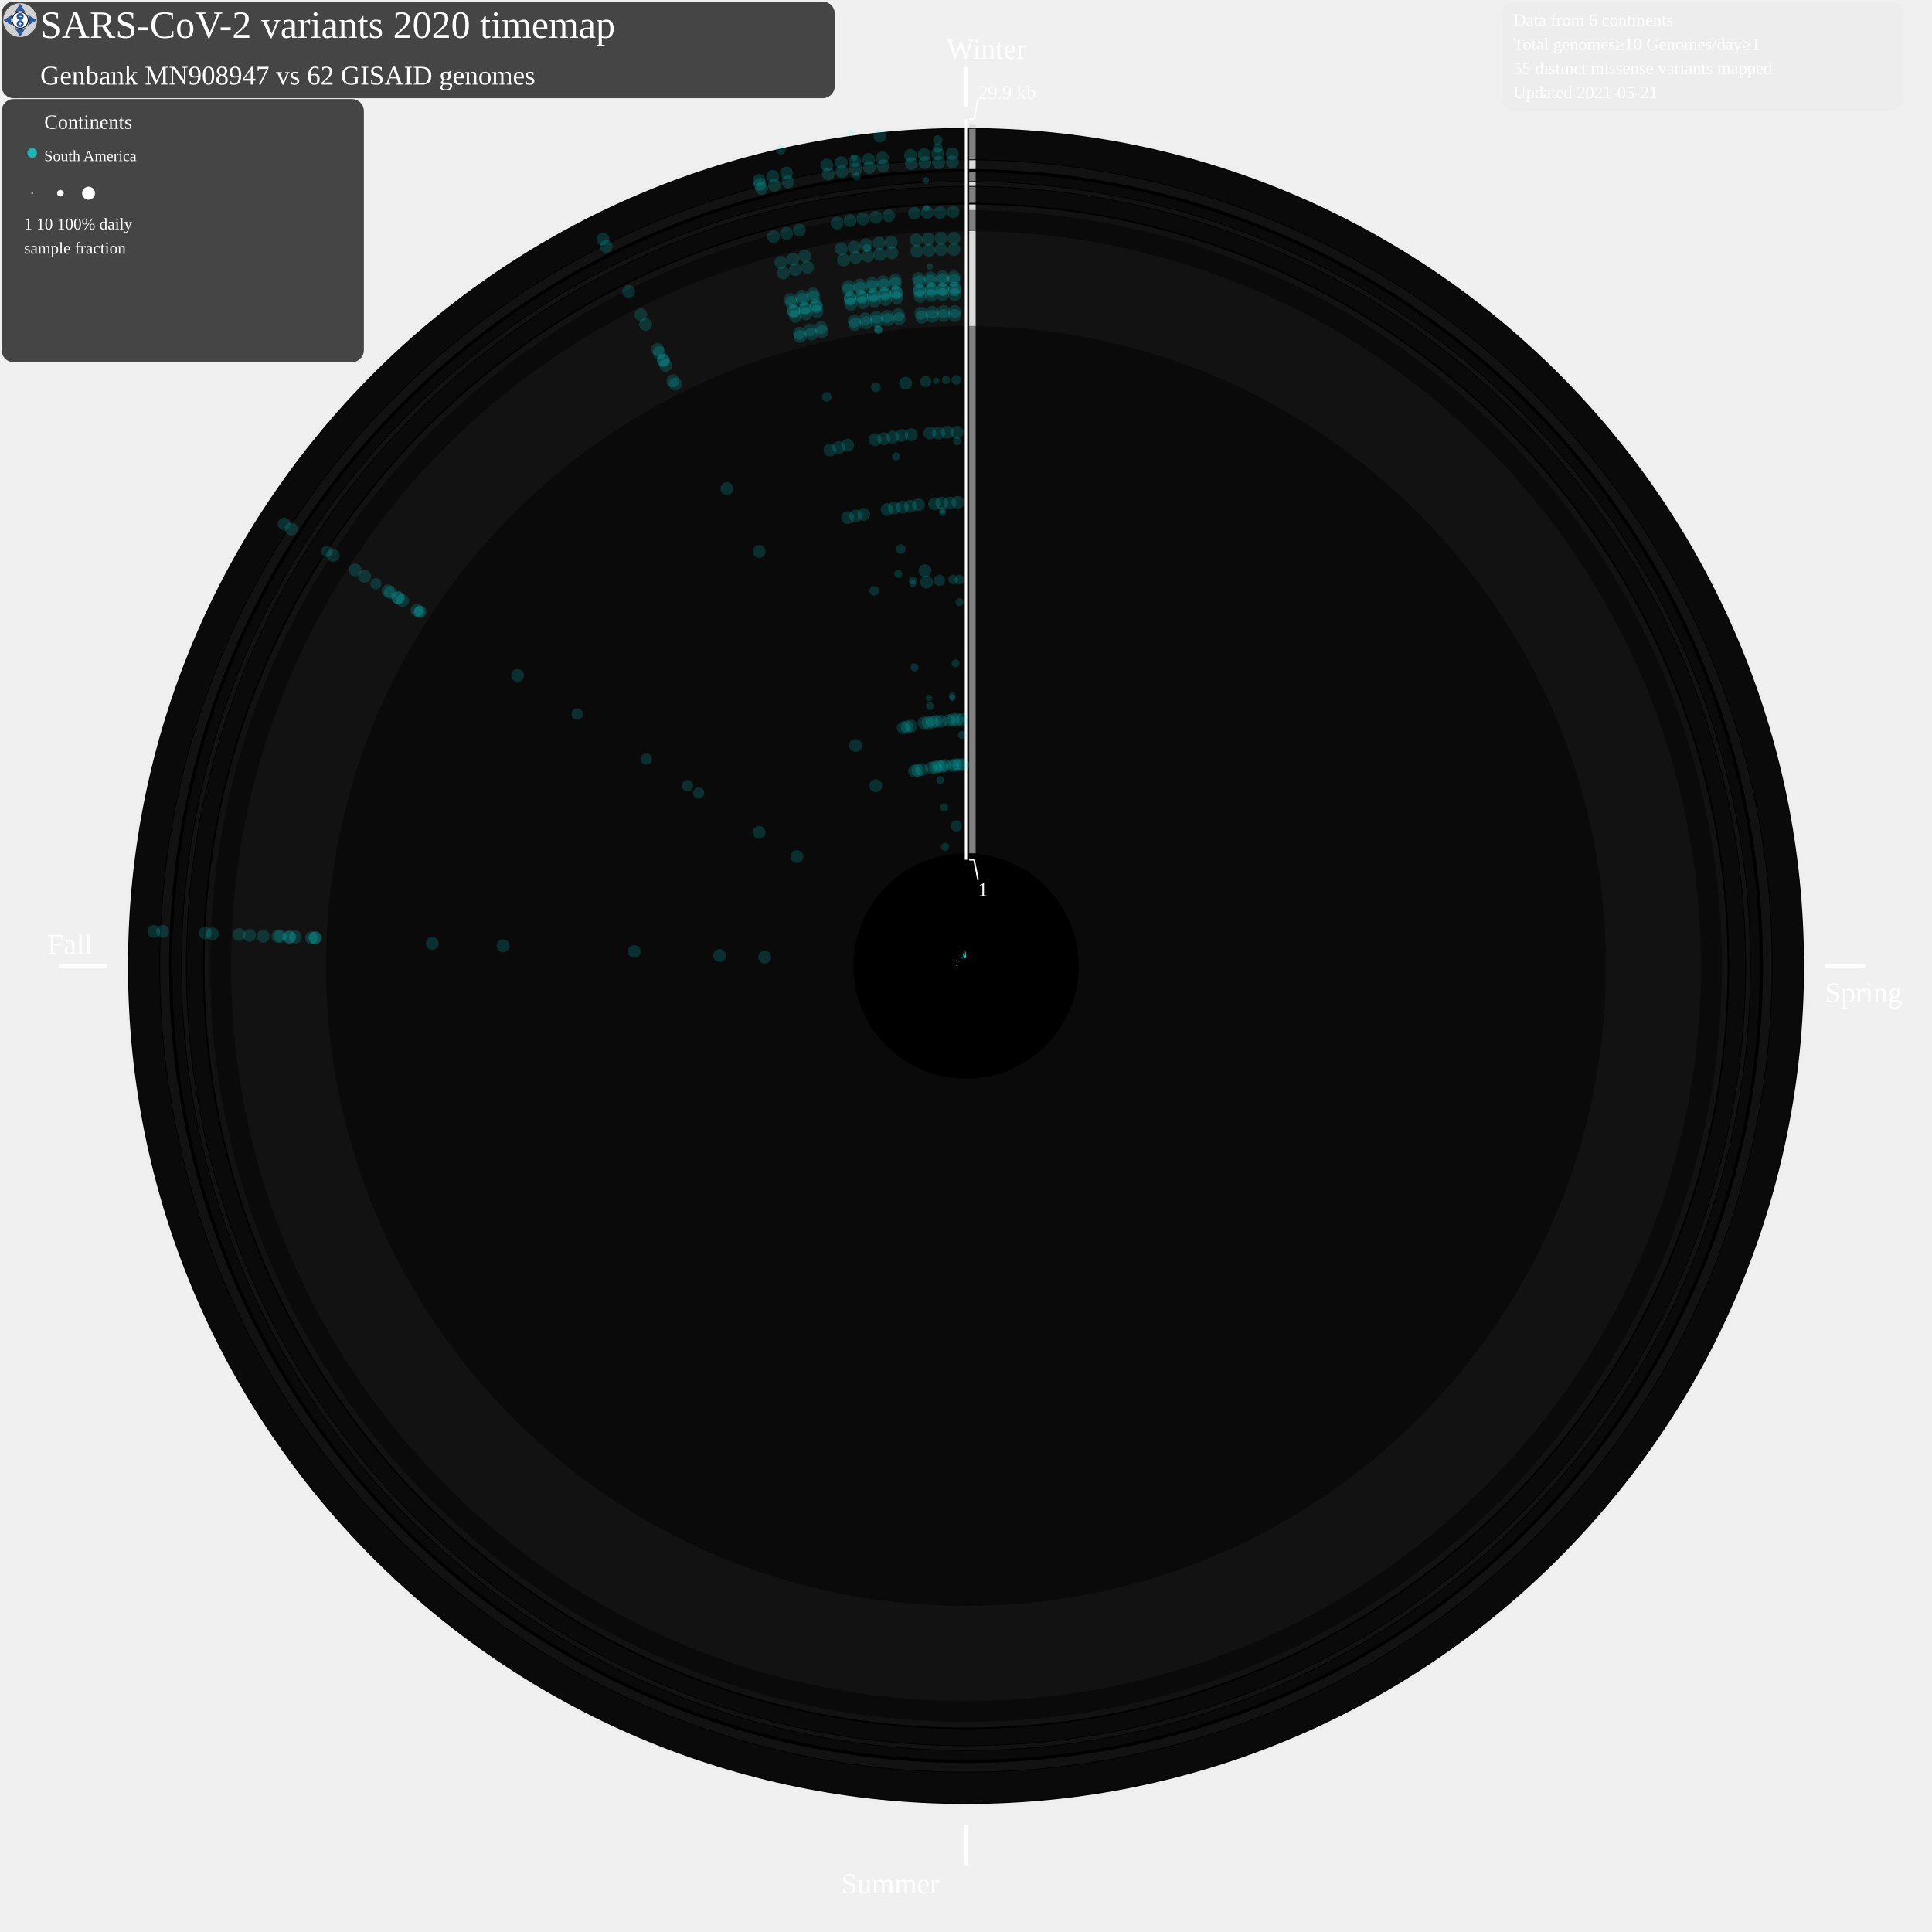
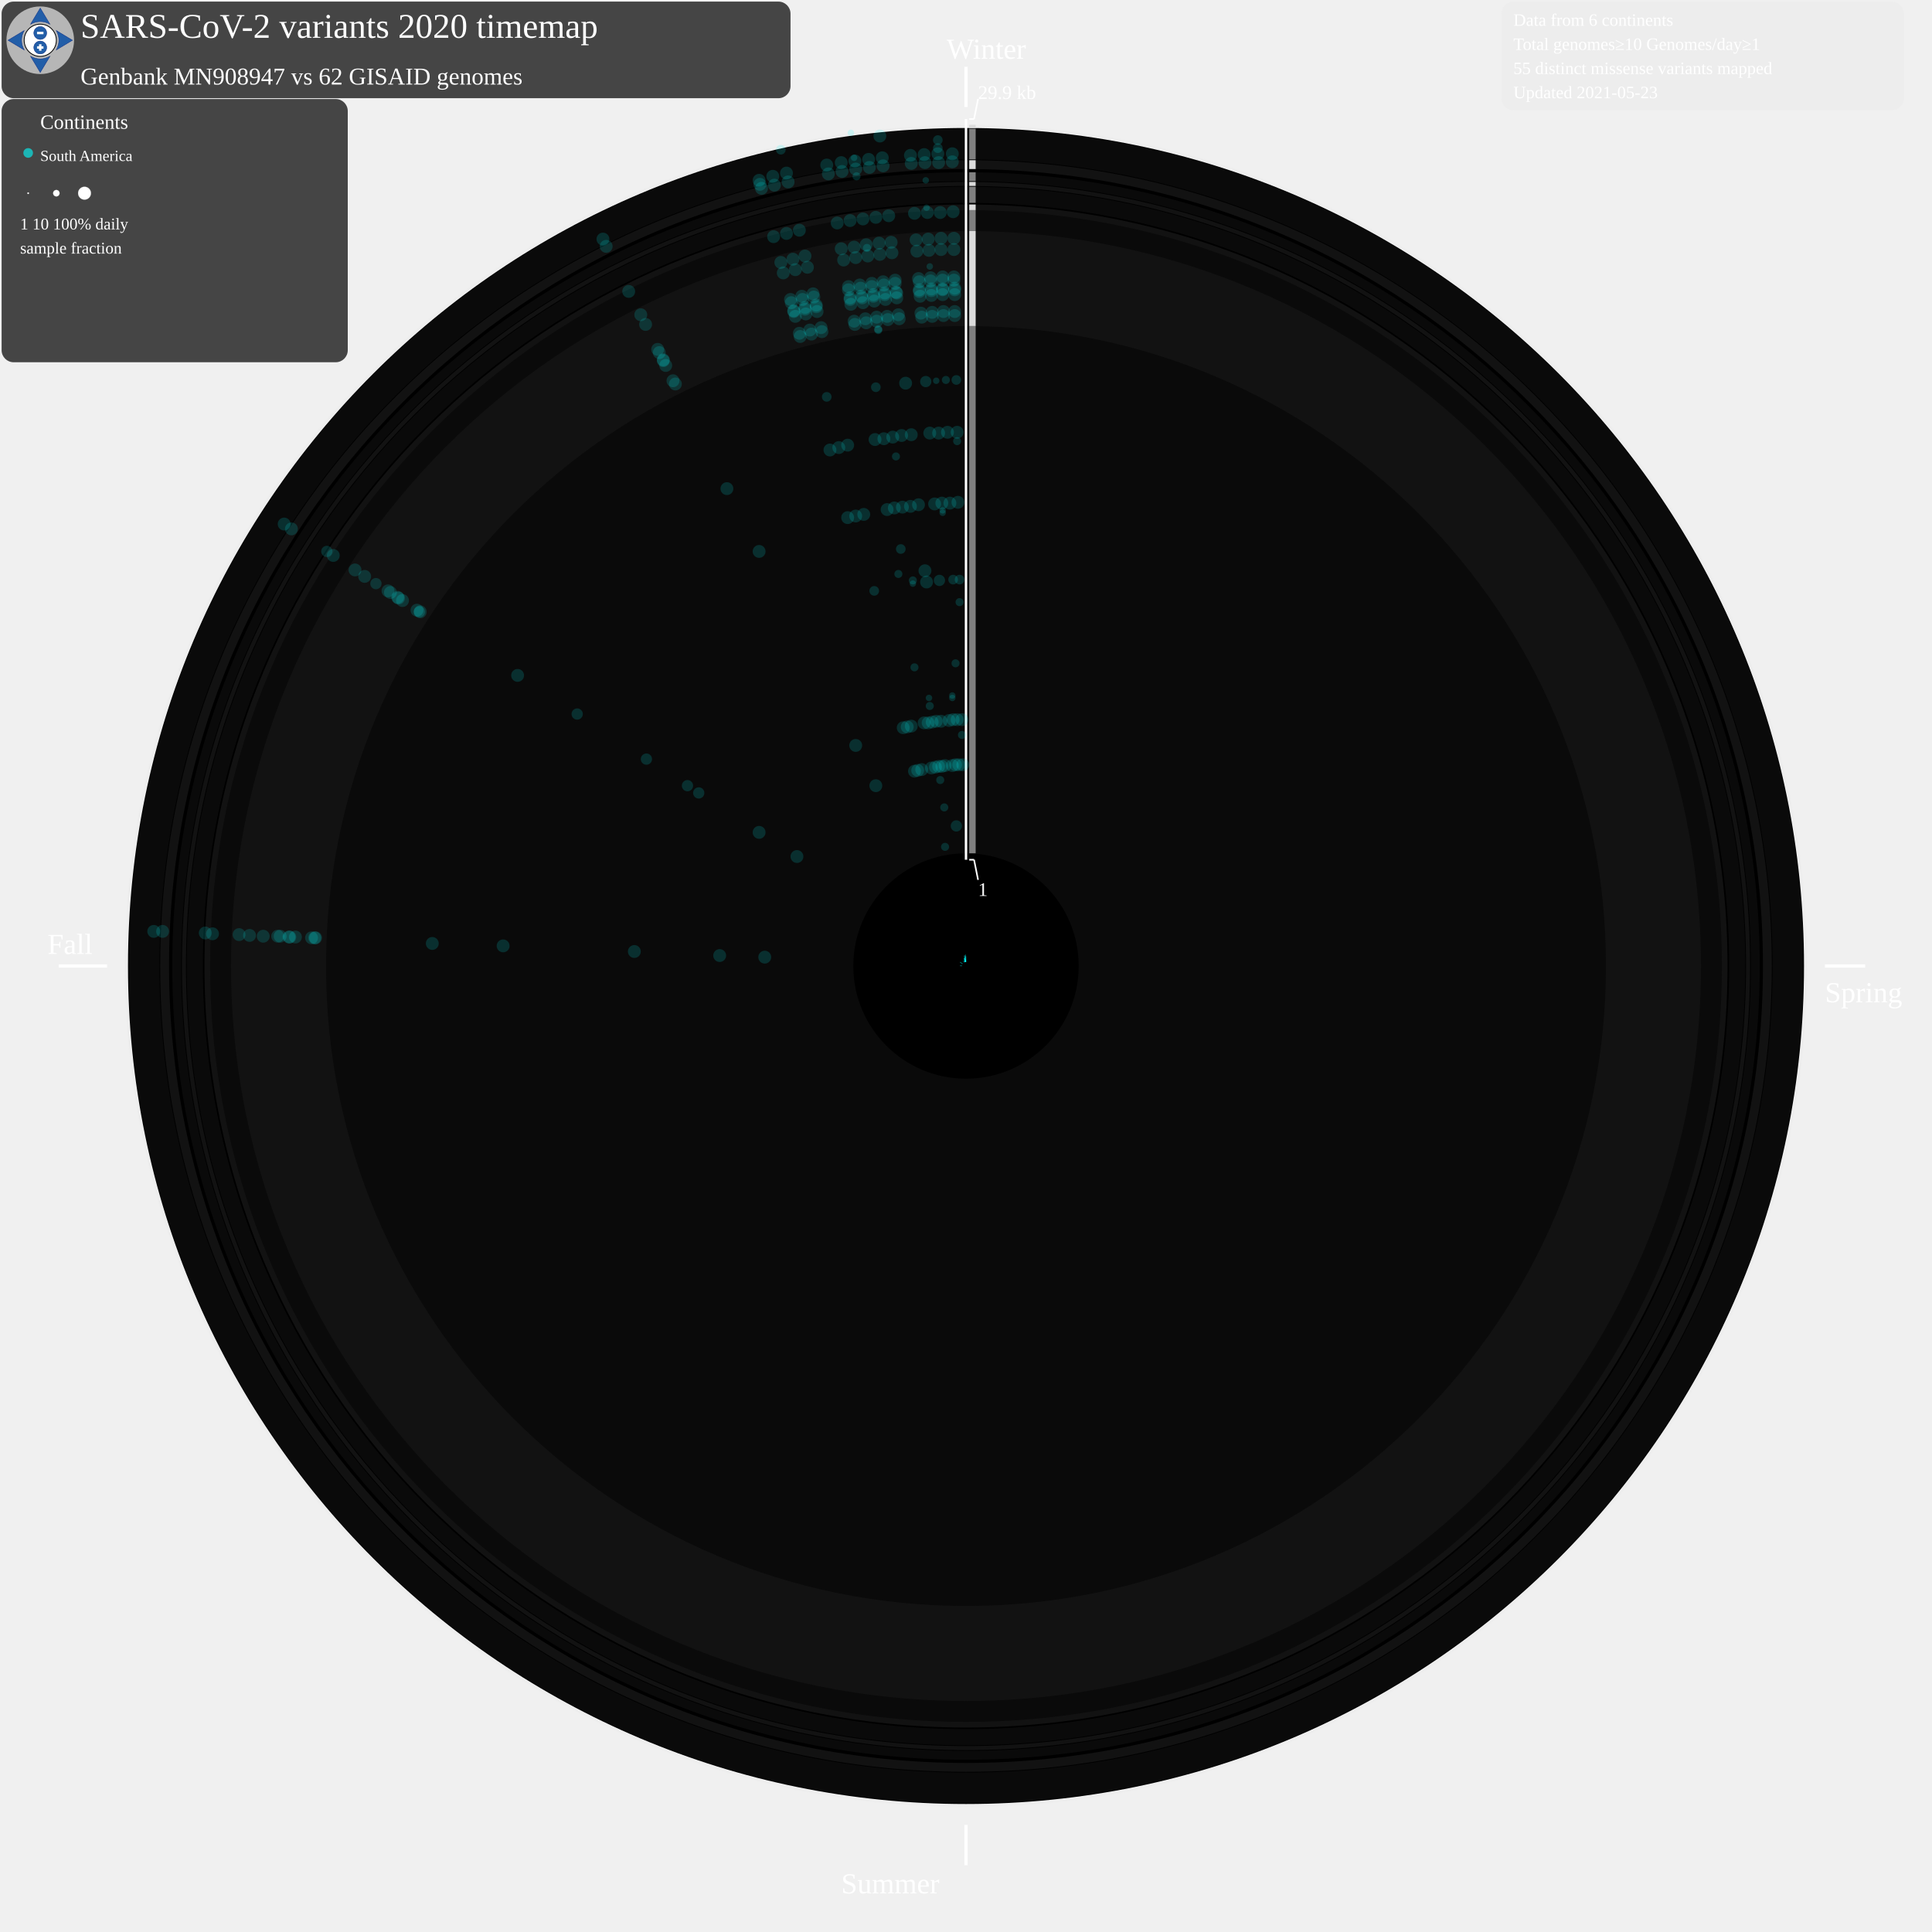
<svg xmlns="http://www.w3.org/2000/svg" width="2400" height="2400" style="background-color:black" viewBox="0 0 2400 2400" id="map-svg">
  <defs>
    <style type="text/css">
	.sb {
	stroke-width:0.8;
	stroke-opacity:50%;
	}
	.compass {
	fill: #fff;
	stroke: #000;
	stroke-width: 1;
	}
	.button {
	fill: #225EA8;
	stroke: #0C2C84;
	stroke-width: 0.5;
	stroke-miterlimit:6;
	stroke-linecap: round;
	}
	.button:hover {
	stroke-width: 1;
	}
	.plus-minus {
	fill: #fff;
	pointer-events: none;
	}
	.cv {
	stroke: none;
	fill-opacity:0.15;
	}
	a:link, a:visited {
	cursor: pointer;
	}
	a:hover, a:active {
	outline: dotted 2px yellow;
	}
	g:hover, g:active {
	outline: dotted 2px yellow;
	}
+ 	.static {
+ 	cursor: not-allowed;
+ 	}
+ 	.draggable, .draggable-group {
+ 	cursor: pointer;
+ 	}
+ 	svg text {
+ 	cursor: default;
+ 	-webkit-user-select: none;
+ 	-moz-user-select: none;
+ 	-ms-user-select: none;
+ 	user-select: none;
+ 	}
	</style>
  </defs>
-   <text font-size="4.0em" x="50" y="47" fill="white">SARS-CoV-2 variants 2020 timemap</text>
-   <g id="matrix-group" transform="matrix(1 0 0 1 0 0)">
+   <text font-size="3.6em" x="100" y="47" fill="white">SARS-CoV-2 variants 2020 timemap</text>
+   <g id="matrix-group" transform="matrix(1 0 0 1 0 0)" class="draggable-group">
    <circle cx="1200" cy="1200" r="1045" style="fill:gainsboro;stroke:black;stroke-width:0;fill-opacity:0.085;" />
    <circle cx="1200" cy="1200" r="1041" style="fill:black;stroke:black;stroke-width:0;fill-opacity:1;" />
    <circle cx="1200" cy="1200" r="1040" style="fill:grey;stroke:black;stroke-width:0;fill-opacity:0.085;" />
    <circle cx="1200" cy="1200" r="1002" style="fill:black;stroke:black;stroke-width:0;fill-opacity:1;" />
    <circle cx="1200" cy="1200" r="1001" style="fill:gainsboro;stroke:black;stroke-width:0;fill-opacity:0.085;" />
    <circle cx="1200" cy="1200" r="990" style="fill:black;stroke:black;stroke-width:0;fill-opacity:1;" />
    <circle cx="1200" cy="1200" r="986" style="fill:grey;stroke:black;stroke-width:0;fill-opacity:0.085;" />
    <circle cx="1200" cy="1200" r="975" style="fill:black;stroke:black;stroke-width:0;fill-opacity:1;" />
    <circle cx="1200" cy="1200" r="974" style="fill:gainsboro;stroke:black;stroke-width:0;fill-opacity:0.085;" />
    <circle cx="1200" cy="1200" r="969" style="fill:black;stroke:black;stroke-width:0;fill-opacity:1;" />
    <circle cx="1200" cy="1200" r="968" style="fill:grey;stroke:black;stroke-width:0;fill-opacity:0.085;" />
    <circle cx="1200" cy="1200" r="948" style="fill:black;stroke:black;stroke-width:0;fill-opacity:1;" />
    <circle cx="1200" cy="1200" r="946" style="fill:gainsboro;stroke:black;stroke-width:0;fill-opacity:0.085;" />
    <circle cx="1200" cy="1200" r="939" style="fill:black;stroke:black;stroke-width:0;fill-opacity:1;" />
    <circle cx="1200" cy="1200" r="939" style="fill:grey;stroke:black;stroke-width:0;fill-opacity:0.085;" />
    <circle cx="1200" cy="1200" r="913" style="fill:black;stroke:black;stroke-width:0;fill-opacity:1;" />
    <circle cx="1200" cy="1200" r="913" style="fill:gainsboro;stroke:black;stroke-width:0;fill-opacity:0.085;" />
    <circle cx="1200" cy="1200" r="795" style="fill:black;stroke:black;stroke-width:0;fill-opacity:1;" />
    <circle cx="1200" cy="1200" r="795" style="fill:grey;stroke:black;stroke-width:0;fill-opacity:0.085;" />
    <circle cx="1200" cy="1200" r="140" style="fill:black;stroke:black;stroke-width:0;fill-opacity:1;" />
    <line x1="1200" y1="82.938" x2="1200" y2="132.938" style="stroke:white;stroke-width:4" />
    <text font-size="3.0em" x="1176" y="72.938" fill="white">Winter</text>
    <line x1="2267" y1="1200" x2="2317" y2="1200" style="stroke:white;stroke-width:4" />
    <text font-size="3.0em" x="2267" y="1245" fill="white">Spring</text>
    <line x1="1200" y1="2267" x2="1200" y2="2317" style="stroke:white;stroke-width:4" />
    <text font-size="3.0em" x="1045" y="2352" fill="white">Summer</text>
    <line x1="133" y1="1200" x2="73" y2="1200" style="stroke:white;stroke-width:4" />
    <text font-size="3.0em" x="59" y="1185" fill="white">Fall</text>
    <g>
      <line x1="1208" y1="1060" x2="1208" y2="405" style="stroke:grey;stroke-width:8" />
    </g>
    <g>
      <line x1="1208" y1="405" x2="1208" y2="287" style="stroke:gainsboro;stroke-width:8" />
    </g>
    <g>
      <line x1="1208" y1="287" x2="1208" y2="261" style="stroke:grey;stroke-width:8" />
    </g>
    <g>
      <line x1="1208" y1="261" x2="1208" y2="254" style="stroke:gainsboro;stroke-width:8" />
    </g>
    <g>
      <line x1="1208" y1="252" x2="1208" y2="232" style="stroke:grey;stroke-width:8" />
    </g>
    <g>
      <line x1="1208" y1="231" x2="1208" y2="226" style="stroke:gainsboro;stroke-width:8" />
    </g>
    <g>
      <line x1="1208" y1="225" x2="1208" y2="214" style="stroke:grey;stroke-width:8" />
    </g>
    <g>
      <line x1="1208" y1="210" x2="1208" y2="199" style="stroke:gainsboro;stroke-width:8" />
    </g>
    <g>
      <line x1="1208" y1="198" x2="1208" y2="160" style="stroke:grey;stroke-width:8" />
    </g>
    <g>
      <line x1="1208" y1="159" x2="1208" y2="155" style="stroke:gainsboro;stroke-width:8" />
    </g>
    <line x1="1200" y1="147.938" x2="1200" y2="1068" style="stroke:white;stroke-width:3" />
    <line x1="1204" y1="147.938" x2="1210" y2="147.938" style="stroke:white;stroke-width:2" />
    <line x1="1210" y1="147.938" x2="1215" y2="122.938" style="stroke:white;stroke-width:2" />
    <line x1="1204" y1="1068" x2="1210" y2="1068" style="stroke:white;stroke-width:2" />
    <line x1="1210" y1="1068" x2="1215" y2="1093" style="stroke:white;stroke-width:2" />
    <text font-size="2.0em" x="1215" y="122.938" fill="white">29.9 kb</text>
    <text font-size="2.0em" x="1215" y="1113" fill="white">1</text>
    <g>
-       <line x1="1190.0" y1="1199.6" x2="1187.6" y2="1199.5" style="stroke:cyan;" class="sb" />
+       <line x1="1195.0" y1="1199.8" x2="1192.6" y2="1199.7" style="stroke:cyan;" class="sb" />
    </g>
    <g>
      <circle cx="950" cy="1189" r="8" style="fill:cyan;" class="cv" />
    </g>
    <g>
      <circle cx="894" cy="1187" r="8" style="fill:cyan;" class="cv" />
    </g>
    <g>
      <circle cx="788" cy="1182" r="8" style="fill:cyan;" class="cv" />
    </g>
    <g>
      <circle cx="625" cy="1175" r="8" style="fill:cyan;" class="cv" />
    </g>
    <g>
      <circle cx="537" cy="1172" r="8" style="fill:cyan;" class="cv" />
    </g>
    <g>
      <circle cx="392" cy="1165" r="8" style="fill:cyan;" class="cv" />
    </g>
    <g>
      <circle cx="391" cy="1165" r="8" style="fill:cyan;" class="cv" />
    </g>
    <g>
      <circle cx="387" cy="1165" r="8" style="fill:cyan;" class="cv" />
    </g>
    <g>
      <circle cx="367" cy="1164" r="8" style="fill:cyan;" class="cv" />
    </g>
    <g>
      <circle cx="360" cy="1164" r="8" style="fill:cyan;" class="cv" />
    </g>
    <g>
      <circle cx="359" cy="1164" r="8" style="fill:cyan;" class="cv" />
    </g>
    <g>
      <circle cx="348" cy="1163" r="8" style="fill:cyan;" class="cv" />
    </g>
    <g>
      <circle cx="345" cy="1163" r="8" style="fill:cyan;" class="cv" />
    </g>
    <g>
      <circle cx="327" cy="1163" r="8" style="fill:cyan;" class="cv" />
    </g>
    <g>
      <circle cx="310" cy="1162" r="8" style="fill:cyan;" class="cv" />
    </g>
    <g>
      <circle cx="297" cy="1161" r="8" style="fill:cyan;" class="cv" />
    </g>
    <g>
      <circle cx="264" cy="1160" r="8" style="fill:cyan;" class="cv" />
    </g>
    <g>
      <circle cx="255" cy="1159" r="8" style="fill:cyan;" class="cv" />
    </g>
    <g>
      <circle cx="202" cy="1157" r="8" style="fill:cyan;" class="cv" />
    </g>
    <g>
      <circle cx="191" cy="1157" r="8" style="fill:cyan;" class="cv" />
    </g>
    <g>
-       <line x1="1191.6" y1="1194.6" x2="1188.4" y2="1192.5" style="stroke:cyan;" class="sb" />
+       <line x1="1195.8" y1="1197.3" x2="1192.6" y2="1195.2" style="stroke:cyan;" class="sb" />
    </g>
    <g>
      <circle cx="990" cy="1064" r="8" style="fill:cyan;" class="cv" />
    </g>
    <g>
      <circle cx="943" cy="1034" r="8" style="fill:cyan;" class="cv" />
    </g>
    <g>
      <circle cx="868" cy="985" r="7" style="fill:cyan;" class="cv" />
    </g>
    <g>
      <circle cx="854" cy="976" r="7" style="fill:cyan;" class="cv" />
    </g>
    <g>
      <circle cx="803" cy="943" r="7" style="fill:cyan;" class="cv" />
    </g>
    <g>
      <circle cx="717" cy="887" r="7" style="fill:cyan;" class="cv" />
    </g>
    <g>
      <circle cx="643" cy="839" r="8" style="fill:cyan;" class="cv" />
    </g>
    <g>
      <circle cx="522" cy="760" r="8" style="fill:cyan;" class="cv" />
    </g>
    <g>
      <circle cx="521" cy="760" r="7" style="fill:cyan;" class="cv" />
    </g>
    <g>
      <circle cx="518" cy="758" r="8" style="fill:cyan;" class="cv" />
    </g>
    <g>
      <circle cx="500" cy="746" r="8" style="fill:cyan;" class="cv" />
    </g>
    <g>
      <circle cx="495" cy="743" r="8" style="fill:cyan;" class="cv" />
    </g>
    <g>
      <circle cx="494" cy="742" r="8" style="fill:cyan;" class="cv" />
    </g>
    <g>
      <circle cx="485" cy="736" r="8" style="fill:cyan;" class="cv" />
    </g>
    <g>
      <circle cx="482" cy="734" r="8" style="fill:cyan;" class="cv" />
    </g>
    <g>
      <circle cx="467" cy="725" r="7" style="fill:cyan;" class="cv" />
    </g>
    <g>
      <circle cx="453" cy="716" r="8" style="fill:cyan;" class="cv" />
    </g>
    <g>
      <circle cx="441" cy="708" r="8" style="fill:cyan;" class="cv" />
    </g>
    <g>
      <circle cx="414" cy="690" r="8" style="fill:cyan;" class="cv" />
    </g>
    <g>
      <circle cx="406" cy="685" r="7" style="fill:cyan;" class="cv" />
    </g>
    <g>
      <circle cx="362" cy="657" r="8" style="fill:cyan;" class="cv" />
    </g>
    <g>
      <circle cx="353" cy="651" r="8" style="fill:cyan;" class="cv" />
    </g>
    <g>
-       <line x1="1195.5" y1="1191.1" x2="1194.5" y2="1188.9" style="stroke:cyan;" class="sb" />
+       <line x1="1197.8" y1="1195.5" x2="1196.7" y2="1193.4" style="stroke:cyan;" class="sb" />
    </g>
    <g>
      <circle cx="1088" cy="976" r="8" style="fill:cyan;" class="cv" />
    </g>
    <g>
      <circle cx="1063" cy="926" r="8" style="fill:cyan;" class="cv" />
    </g>
    <g>
      <circle cx="943" cy="685" r="8" style="fill:cyan;" class="cv" />
    </g>
    <g>
      <circle cx="903" cy="607" r="8" style="fill:cyan;" class="cv" />
    </g>
    <g>
      <circle cx="839" cy="477" r="8" style="fill:cyan;" class="cv" />
    </g>
    <g>
      <circle cx="836" cy="473" r="8" style="fill:cyan;" class="cv" />
    </g>
    <g>
      <circle cx="827" cy="454" r="8" style="fill:cyan;" class="cv" />
    </g>
    <g>
      <circle cx="824" cy="448" r="8" style="fill:cyan;" class="cv" />
    </g>
    <g>
      <circle cx="824" cy="447" r="8" style="fill:cyan;" class="cv" />
    </g>
    <g>
      <circle cx="819" cy="438" r="8" style="fill:cyan;" class="cv" />
    </g>
    <g>
      <circle cx="817" cy="434" r="8" style="fill:cyan;" class="cv" />
    </g>
    <g>
      <circle cx="802" cy="403" r="8" style="fill:cyan;" class="cv" />
    </g>
    <g>
      <circle cx="796" cy="391" r="8" style="fill:cyan;" class="cv" />
    </g>
    <g>
      <circle cx="781" cy="362" r="8" style="fill:cyan;" class="cv" />
    </g>
    <g>
      <circle cx="753" cy="306" r="8" style="fill:cyan;" class="cv" />
    </g>
    <g>
      <circle cx="749" cy="297" r="8" style="fill:cyan;" class="cv" />
    </g>
    <g>
-       <line x1="1197.5" y1="1190.3" x2="1196.8" y2="1188.0" style="stroke:cyan;" class="sb" />
+       <line x1="1198.7" y1="1195.2" x2="1198.1" y2="1192.8" style="stroke:cyan;" class="sb" />
    </g>
    <g>
      <circle cx="1136" cy="958" r="8" style="fill:cyan;" class="cv" />
    </g>
    <g>
      <circle cx="1122" cy="904" r="8" style="fill:cyan;" class="cv" />
    </g>
    <g>
      <circle cx="1053" cy="643" r="8" style="fill:cyan;" class="cv" />
    </g>
    <g>
      <circle cx="1031" cy="559" r="8" style="fill:cyan;" class="cv" />
    </g>
    <g>
      <circle cx="994" cy="418" r="8" style="fill:cyan;" class="cv" />
    </g>
    <g>
      <circle cx="993" cy="414" r="8" style="fill:cyan;" class="cv" />
    </g>
    <g>
      <circle cx="988" cy="393" r="8" style="fill:cyan;" class="cv" />
    </g>
    <g>
      <circle cx="986" cy="387" r="8" style="fill:cyan;" class="cv" />
    </g>
    <g>
      <circle cx="986" cy="386" r="8" style="fill:cyan;" class="cv" />
    </g>
    <g>
      <circle cx="983" cy="376" r="8" style="fill:cyan;" class="cv" />
    </g>
    <g>
      <circle cx="982" cy="372" r="8" style="fill:cyan;" class="cv" />
    </g>
    <g>
      <circle cx="973" cy="339" r="8" style="fill:cyan;" class="cv" />
    </g>
    <g>
      <circle cx="970" cy="326" r="8" style="fill:cyan;" class="cv" />
    </g>
    <g>
      <circle cx="961" cy="294" r="8" style="fill:cyan;" class="cv" />
    </g>
    <g>
      <circle cx="946" cy="234" r="8" style="fill:cyan;" class="cv" />
    </g>
    <g>
      <circle cx="944" cy="229" r="8" style="fill:cyan;" class="cv" />
    </g>
    <g>
      <circle cx="943" cy="224" r="8" style="fill:cyan;" class="cv" />
    </g>
    <g>
-       <line x1="1197.6" y1="1190.3" x2="1196.5" y2="1185.6" style="stroke:cyan;" class="sb" />
+       <line x1="1198.8" y1="1195.1" x2="1197.7" y2="1190.5" style="stroke:cyan;" class="sb" />
    </g>
    <g>
      <circle cx="1140" cy="957" r="8" style="fill:cyan;" class="cv" />
    </g>
    <g>
      <circle cx="1127" cy="903" r="8" style="fill:cyan;" class="cv" />
    </g>
    <g>
      <circle cx="1086" cy="734" r="6" style="fill:cyan;" class="cv" />
    </g>
    <g>
      <circle cx="1063" cy="641" r="8" style="fill:cyan;" class="cv" />
    </g>
    <g>
      <circle cx="1042" cy="556" r="8" style="fill:cyan;" class="cv" />
    </g>
    <g>
      <circle cx="1027" cy="493" r="6" style="fill:cyan;" class="cv" />
    </g>
    <g>
      <circle cx="1008" cy="415" r="8" style="fill:cyan;" class="cv" />
    </g>
    <g>
      <circle cx="1006" cy="410" r="8" style="fill:cyan;" class="cv" />
    </g>
    <g>
      <circle cx="1001" cy="390" r="8" style="fill:cyan;" class="cv" />
    </g>
    <g>
      <circle cx="1000" cy="384" r="8" style="fill:cyan;" class="cv" />
    </g>
    <g>
      <circle cx="1000" cy="382" r="8" style="fill:cyan;" class="cv" />
    </g>
    <g>
      <circle cx="997" cy="372" r="8" style="fill:cyan;" class="cv" />
    </g>
    <g>
      <circle cx="996" cy="368" r="8" style="fill:cyan;" class="cv" />
    </g>
    <g>
      <circle cx="988" cy="335" r="8" style="fill:cyan;" class="cv" />
    </g>
    <g>
      <circle cx="985" cy="322" r="8" style="fill:cyan;" class="cv" />
    </g>
    <g>
      <circle cx="977" cy="290" r="8" style="fill:cyan;" class="cv" />
    </g>
    <g>
      <circle cx="962" cy="230" r="8" style="fill:cyan;" class="cv" />
    </g>
    <g>
      <circle cx="960" cy="219" r="8" style="fill:cyan;" class="cv" />
    </g>
    <g>
-       <line x1="1197.8" y1="1190.2" x2="1196.7" y2="1185.6" style="stroke:cyan;" class="sb" />
+       <line x1="1198.9" y1="1195.1" x2="1197.8" y2="1190.4" style="stroke:cyan;" class="sb" />
    </g>
    <g>
      <circle cx="1145" cy="956" r="8" style="fill:cyan;" class="cv" />
    </g>
    <g>
      <circle cx="1132" cy="902" r="8" style="fill:cyan;" class="cv" />
    </g>
    <g>
      <circle cx="1073" cy="639" r="8" style="fill:cyan;" class="cv" />
    </g>
    <g>
      <circle cx="1053" cy="553" r="8" style="fill:cyan;" class="cv" />
    </g>
    <g>
      <circle cx="1021" cy="412" r="8" style="fill:cyan;" class="cv" />
    </g>
    <g>
      <circle cx="1020" cy="407" r="8" style="fill:cyan;" class="cv" />
    </g>
    <g>
      <circle cx="1015" cy="387" r="8" style="fill:cyan;" class="cv" />
    </g>
    <g>
      <circle cx="1014" cy="381" r="8" style="fill:cyan;" class="cv" />
    </g>
    <g>
      <circle cx="1014" cy="379" r="8" style="fill:cyan;" class="cv" />
    </g>
    <g>
      <circle cx="1011" cy="369" r="8" style="fill:cyan;" class="cv" />
    </g>
    <g>
      <circle cx="1010" cy="365" r="8" style="fill:cyan;" class="cv" />
    </g>
    <g>
      <circle cx="1003" cy="332" r="8" style="fill:cyan;" class="cv" />
    </g>
    <g>
      <circle cx="1000" cy="318" r="8" style="fill:cyan;" class="cv" />
    </g>
    <g>
      <circle cx="993" cy="286" r="8" style="fill:cyan;" class="cv" />
    </g>
    <g>
      <circle cx="979" cy="226" r="8" style="fill:cyan;" class="cv" />
    </g>
    <g>
      <circle cx="977" cy="215" r="8" style="fill:cyan;" class="cv" />
    </g>
    <g>
      <circle cx="970" cy="186" r="6" style="fill:cyan;" class="cv" />
    </g>
    <g>
-       <line x1="1198.3" y1="1190.1" x2="1197.1" y2="1183.0" style="stroke:cyan;" class="sb" />
+       <line x1="1199.1" y1="1195.1" x2="1197.9" y2="1188.0" style="stroke:cyan;" class="sb" />
    </g>
    <g>
      <circle cx="1174" cy="1052" r="5" style="fill:cyan;" class="cv" />
    </g>
    <g>
      <circle cx="1157" cy="954" r="8" style="fill:cyan;" class="cv" />
    </g>
    <g>
      <circle cx="1148" cy="898" r="8" style="fill:cyan;" class="cv" />
    </g>
    <g>
      <circle cx="1136" cy="829" r="5" style="fill:cyan;" class="cv" />
    </g>
    <g>
      <circle cx="1116" cy="713" r="5" style="fill:cyan;" class="cv" />
    </g>
    <g>
      <circle cx="1102" cy="633" r="8" style="fill:cyan;" class="cv" />
    </g>
    <g>
      <circle cx="1087" cy="546" r="8" style="fill:cyan;" class="cv" />
    </g>
    <g>
      <circle cx="1062" cy="403" r="8" style="fill:cyan;" class="cv" />
    </g>
    <g>
      <circle cx="1061" cy="399" r="8" style="fill:cyan;" class="cv" />
    </g>
    <g>
      <circle cx="1057" cy="378" r="8" style="fill:cyan;" class="cv" />
    </g>
    <g>
      <circle cx="1056" cy="372" r="8" style="fill:cyan;" class="cv" />
    </g>
    <g>
      <circle cx="1056" cy="370" r="8" style="fill:cyan;" class="cv" />
    </g>
    <g>
      <circle cx="1054" cy="360" r="8" style="fill:cyan;" class="cv" />
    </g>
    <g>
      <circle cx="1054" cy="356" r="8" style="fill:cyan;" class="cv" />
    </g>
    <g>
      <circle cx="1048" cy="323" r="8" style="fill:cyan;" class="cv" />
    </g>
    <g>
      <circle cx="1045" cy="309" r="8" style="fill:cyan;" class="cv" />
    </g>
    <g>
      <circle cx="1040" cy="277" r="8" style="fill:cyan;" class="cv" />
    </g>
    <g>
      <circle cx="1029" cy="216" r="8" style="fill:cyan;" class="cv" />
    </g>
    <g>
      <circle cx="1027" cy="205" r="8" style="fill:cyan;" class="cv" />
    </g>
    <g>
-       <line x1="1198.5" y1="1190.1" x2="1197.7" y2="1185.4" style="stroke:cyan;" class="sb" />
+       <line x1="1199.2" y1="1195.1" x2="1198.5" y2="1190.3" style="stroke:cyan;" class="sb" />
    </g>
    <g>
      <circle cx="1162" cy="953" r="8" style="fill:cyan;" class="cv" />
    </g>
    <g>
      <circle cx="1153" cy="898" r="8" style="fill:cyan;" class="cv" />
    </g>
    <g>
      <circle cx="1119" cy="682" r="6" style="fill:cyan;" class="cv" />
    </g>
    <g>
      <circle cx="1111" cy="631" r="8" style="fill:cyan;" class="cv" />
    </g>
    <g>
      <circle cx="1098" cy="545" r="8" style="fill:cyan;" class="cv" />
    </g>
    <g>
      <circle cx="1088" cy="481" r="6" style="fill:cyan;" class="cv" />
    </g>
    <g>
      <circle cx="1076" cy="401" r="8" style="fill:cyan;" class="cv" />
    </g>
    <g>
      <circle cx="1075" cy="396" r="8" style="fill:cyan;" class="cv" />
    </g>
    <g>
      <circle cx="1072" cy="376" r="8" style="fill:cyan;" class="cv" />
    </g>
    <g>
      <circle cx="1071" cy="370" r="8" style="fill:cyan;" class="cv" />
    </g>
    <g>
      <circle cx="1070" cy="368" r="8" style="fill:cyan;" class="cv" />
    </g>
    <g>
      <circle cx="1069" cy="358" r="8" style="fill:cyan;" class="cv" />
    </g>
    <g>
      <circle cx="1068" cy="354" r="8" style="fill:cyan;" class="cv" />
    </g>
    <g>
      <circle cx="1063" cy="320" r="8" style="fill:cyan;" class="cv" />
    </g>
    <g>
      <circle cx="1061" cy="307" r="8" style="fill:cyan;" class="cv" />
    </g>
    <g>
      <circle cx="1056" cy="274" r="8" style="fill:cyan;" class="cv" />
    </g>
    <g>
      <circle cx="1046" cy="213" r="8" style="fill:cyan;" class="cv" />
    </g>
    <g>
      <circle cx="1045" cy="202" r="8" style="fill:cyan;" class="cv" />
    </g>
    <g>
-       <line x1="1198.6" y1="1190.1" x2="1197.4" y2="1181.5" style="stroke:cyan;" class="sb" />
+       <line x1="1199.3" y1="1195.0" x2="1198.1" y2="1186.5" style="stroke:cyan;" class="sb" />
    </g>
    <g>
      <circle cx="1173" cy="1003" r="5" style="fill:cyan;" class="cv" />
    </g>
    <g>
      <circle cx="1168" cy="969" r="5" style="fill:cyan;" class="cv" />
    </g>
    <g>
      <circle cx="1166" cy="952" r="8" style="fill:cyan;" class="cv" />
    </g>
    <g>
      <circle cx="1158" cy="897" r="8" style="fill:cyan;" class="cv" />
    </g>
    <g>
      <circle cx="1155" cy="877" r="5" style="fill:cyan;" class="cv" />
    </g>
    <g>
      <circle cx="1154" cy="867" r="4" style="fill:cyan;" class="cv" />
    </g>
    <g>
      <circle cx="1134" cy="725" r="4" style="fill:cyan;" class="cv" />
    </g>
    <g>
      <circle cx="1134" cy="721" r="5" style="fill:cyan;" class="cv" />
    </g>
    <g>
      <circle cx="1121" cy="630" r="8" style="fill:cyan;" class="cv" />
    </g>
    <g>
      <circle cx="1113" cy="567" r="5" style="fill:cyan;" class="cv" />
    </g>
    <g>
      <circle cx="1109" cy="543" r="8" style="fill:cyan;" class="cv" />
    </g>
    <g>
      <circle cx="1091" cy="410" r="5" style="fill:cyan;" class="cv" />
    </g>
    <g>
      <circle cx="1091" cy="409" r="5" style="fill:cyan;" class="cv" />
    </g>
    <g>
      <circle cx="1089" cy="399" r="8" style="fill:cyan;" class="cv" />
    </g>
    <g>
      <circle cx="1089" cy="394" r="8" style="fill:cyan;" class="cv" />
    </g>
    <g>
      <circle cx="1086" cy="374" r="8" style="fill:cyan;" class="cv" />
    </g>
    <g>
      <circle cx="1085" cy="368" r="8" style="fill:cyan;" class="cv" />
    </g>
    <g>
      <circle cx="1085" cy="366" r="8" style="fill:cyan;" class="cv" />
    </g>
    <g>
      <circle cx="1083" cy="356" r="8" style="fill:cyan;" class="cv" />
    </g>
    <g>
      <circle cx="1083" cy="352" r="8" style="fill:cyan;" class="cv" />
    </g>
    <g>
      <circle cx="1078" cy="318" r="8" style="fill:cyan;" class="cv" />
    </g>
    <g>
      <circle cx="1077" cy="308" r="5" style="fill:cyan;" class="cv" />
    </g>
    <g>
      <circle cx="1076" cy="304" r="8" style="fill:cyan;" class="cv" />
    </g>
    <g>
      <circle cx="1072" cy="272" r="8" style="fill:cyan;" class="cv" />
    </g>
    <g>
      <circle cx="1064" cy="219" r="5" style="fill:cyan;" class="cv" />
    </g>
    <g>
      <circle cx="1063" cy="210" r="8" style="fill:cyan;" class="cv" />
    </g>
    <g>
      <circle cx="1062" cy="200" r="8" style="fill:cyan;" class="cv" />
    </g>
    <g>
      <circle cx="1061" cy="196" r="4" style="fill:cyan;" class="cv" />
    </g>
    <g>
      <circle cx="1057" cy="165" r="4" style="fill:cyan;" class="cv" />
    </g>
    <g>
-       <line x1="1198.8" y1="1190.1" x2="1198.5" y2="1187.7" style="stroke:cyan;" class="sb" />
+       <line x1="1199.4" y1="1195.0" x2="1199.1" y2="1192.6" style="stroke:cyan;" class="sb" />
    </g>
    <g>
      <circle cx="1170" cy="952" r="8" style="fill:cyan;" class="cv" />
    </g>
    <g>
      <circle cx="1163" cy="896" r="8" style="fill:cyan;" class="cv" />
    </g>
    <g>
      <circle cx="1131" cy="629" r="8" style="fill:cyan;" class="cv" />
    </g>
    <g>
      <circle cx="1120" cy="541" r="8" style="fill:cyan;" class="cv" />
    </g>
    <g>
      <circle cx="1103" cy="397" r="8" style="fill:cyan;" class="cv" />
    </g>
    <g>
      <circle cx="1102" cy="393" r="8" style="fill:cyan;" class="cv" />
    </g>
    <g>
      <circle cx="1100" cy="372" r="8" style="fill:cyan;" class="cv" />
    </g>
    <g>
      <circle cx="1099" cy="366" r="8" style="fill:cyan;" class="cv" />
    </g>
    <g>
      <circle cx="1099" cy="364" r="8" style="fill:cyan;" class="cv" />
    </g>
    <g>
      <circle cx="1098" cy="354" r="8" style="fill:cyan;" class="cv" />
    </g>
    <g>
      <circle cx="1097" cy="350" r="8" style="fill:cyan;" class="cv" />
    </g>
    <g>
      <circle cx="1093" cy="316" r="8" style="fill:cyan;" class="cv" />
    </g>
    <g>
      <circle cx="1092" cy="302" r="8" style="fill:cyan;" class="cv" />
    </g>
    <g>
      <circle cx="1088" cy="270" r="8" style="fill:cyan;" class="cv" />
    </g>
    <g>
      <circle cx="1080" cy="208" r="8" style="fill:cyan;" class="cv" />
    </g>
    <g>
      <circle cx="1079" cy="198" r="8" style="fill:cyan;" class="cv" />
    </g>
    <g>
-       <line x1="1199.0" y1="1190.1" x2="1198.7" y2="1187.7" style="stroke:cyan;" class="sb" />
+       <line x1="1199.5" y1="1195.0" x2="1199.2" y2="1192.6" style="stroke:cyan;" class="sb" />
    </g>
    <g>
      <circle cx="1174" cy="951" r="8" style="fill:cyan;" class="cv" />
    </g>
    <g>
      <circle cx="1169" cy="896" r="8" style="fill:cyan;" class="cv" />
    </g>
    <g>
      <circle cx="1151" cy="723" r="8" style="fill:cyan;" class="cv" />
    </g>
    <g>
      <circle cx="1149" cy="709" r="8" style="fill:cyan;" class="cv" />
    </g>
    <g>
      <circle cx="1141" cy="627" r="8" style="fill:cyan;" class="cv" />
    </g>
    <g>
      <circle cx="1132" cy="540" r="8" style="fill:cyan;" class="cv" />
    </g>
    <g>
      <circle cx="1125" cy="476" r="8" style="fill:cyan;" class="cv" />
    </g>
    <g>
      <circle cx="1117" cy="396" r="8" style="fill:cyan;" class="cv" />
    </g>
    <g>
      <circle cx="1116" cy="391" r="8" style="fill:cyan;" class="cv" />
    </g>
    <g>
      <circle cx="1114" cy="370" r="8" style="fill:cyan;" class="cv" />
    </g>
    <g>
      <circle cx="1114" cy="364" r="8" style="fill:cyan;" class="cv" />
    </g>
    <g>
      <circle cx="1113" cy="363" r="8" style="fill:cyan;" class="cv" />
    </g>
    <g>
      <circle cx="1112" cy="352" r="8" style="fill:cyan;" class="cv" />
    </g>
    <g>
      <circle cx="1112" cy="348" r="8" style="fill:cyan;" class="cv" />
    </g>
    <g>
      <circle cx="1108" cy="314" r="8" style="fill:cyan;" class="cv" />
    </g>
    <g>
      <circle cx="1107" cy="301" r="8" style="fill:cyan;" class="cv" />
    </g>
    <g>
      <circle cx="1104" cy="268" r="8" style="fill:cyan;" class="cv" />
    </g>
    <g>
      <circle cx="1097" cy="206" r="8" style="fill:cyan;" class="cv" />
    </g>
    <g>
      <circle cx="1096" cy="196" r="8" style="fill:cyan;" class="cv" />
    </g>
    <g>
      <circle cx="1093" cy="169" r="8" style="fill:cyan;" class="cv" />
    </g>
    <g>
-       <line x1="1199.3" y1="1190.0" x2="1199.1" y2="1186.2" style="stroke:cyan;" class="sb" />
+       <line x1="1199.7" y1="1195.0" x2="1199.4" y2="1191.2" style="stroke:cyan;" class="sb" />
    </g>
    <g>
      <circle cx="1188" cy="1026" r="7" style="fill:cyan;" class="cv" />
    </g>
    <g>
      <circle cx="1183" cy="951" r="8" style="fill:cyan;" class="cv" />
    </g>
    <g>
      <circle cx="1179" cy="895" r="8" style="fill:cyan;" class="cv" />
    </g>
    <g>
      <circle cx="1167" cy="721" r="7" style="fill:cyan;" class="cv" />
    </g>
    <g>
      <circle cx="1161" cy="626" r="8" style="fill:cyan;" class="cv" />
    </g>
    <g>
      <circle cx="1155" cy="538" r="8" style="fill:cyan;" class="cv" />
    </g>
    <g>
      <circle cx="1150" cy="474" r="7" style="fill:cyan;" class="cv" />
    </g>
    <g>
      <circle cx="1145" cy="394" r="8" style="fill:cyan;" class="cv" />
    </g>
    <g>
      <circle cx="1144" cy="389" r="8" style="fill:cyan;" class="cv" />
    </g>
    <g>
      <circle cx="1143" cy="368" r="8" style="fill:cyan;" class="cv" />
    </g>
    <g>
      <circle cx="1142" cy="362" r="8" style="fill:cyan;" class="cv" />
    </g>
    <g>
      <circle cx="1142" cy="360" r="8" style="fill:cyan;" class="cv" />
    </g>
    <g>
      <circle cx="1142" cy="350" r="8" style="fill:cyan;" class="cv" />
    </g>
    <g>
      <circle cx="1141" cy="346" r="8" style="fill:cyan;" class="cv" />
    </g>
    <g>
      <circle cx="1139" cy="312" r="8" style="fill:cyan;" class="cv" />
    </g>
    <g>
      <circle cx="1138" cy="298" r="8" style="fill:cyan;" class="cv" />
    </g>
    <g>
      <circle cx="1136" cy="265" r="8" style="fill:cyan;" class="cv" />
    </g>
    <g>
      <circle cx="1132" cy="203" r="8" style="fill:cyan;" class="cv" />
    </g>
    <g>
      <circle cx="1131" cy="193" r="8" style="fill:cyan;" class="cv" />
    </g>
    <g>
-       <line x1="1199.5" y1="1190.0" x2="1199.0" y2="1180.9" style="stroke:cyan;" class="sb" />
+       <line x1="1199.7" y1="1195.0" x2="1199.3" y2="1185.8" style="stroke:cyan;" class="sb" />
    </g>
    <g>
      <circle cx="1187" cy="950" r="8" style="fill:cyan;" class="cv" />
    </g>
    <g>
      <circle cx="1184" cy="894" r="8" style="fill:cyan;" class="cv" />
    </g>
    <g>
      <circle cx="1183" cy="867" r="4" style="fill:cyan;" class="cv" />
    </g>
    <g>
      <circle cx="1183" cy="864" r="4" style="fill:cyan;" class="cv" />
    </g>
    <g>
      <circle cx="1171" cy="637" r="4" style="fill:cyan;" class="cv" />
    </g>
    <g>
      <circle cx="1171" cy="634" r="4" style="fill:cyan;" class="cv" />
    </g>
    <g>
      <circle cx="1170" cy="625" r="8" style="fill:cyan;" class="cv" />
    </g>
    <g>
      <circle cx="1166" cy="538" r="8" style="fill:cyan;" class="cv" />
    </g>
    <g>
      <circle cx="1163" cy="473" r="4" style="fill:cyan;" class="cv" />
    </g>
    <g>
      <circle cx="1158" cy="393" r="8" style="fill:cyan;" class="cv" />
    </g>
    <g>
      <circle cx="1158" cy="388" r="8" style="fill:cyan;" class="cv" />
    </g>
    <g>
      <circle cx="1157" cy="367" r="8" style="fill:cyan;" class="cv" />
    </g>
    <g>
      <circle cx="1157" cy="361" r="8" style="fill:cyan;" class="cv" />
    </g>
    <g>
      <circle cx="1157" cy="359" r="8" style="fill:cyan;" class="cv" />
    </g>
    <g>
      <circle cx="1156" cy="349" r="8" style="fill:cyan;" class="cv" />
    </g>
    <g>
      <circle cx="1156" cy="345" r="8" style="fill:cyan;" class="cv" />
    </g>
    <g>
      <circle cx="1155" cy="331" r="4" style="fill:cyan;" class="cv" />
    </g>
    <g>
      <circle cx="1154" cy="311" r="8" style="fill:cyan;" class="cv" />
    </g>
    <g>
      <circle cx="1153" cy="297" r="8" style="fill:cyan;" class="cv" />
    </g>
    <g>
      <circle cx="1152" cy="264" r="8" style="fill:cyan;" class="cv" />
    </g>
    <g>
      <circle cx="1151" cy="258" r="4" style="fill:cyan;" class="cv" />
    </g>
    <g>
      <circle cx="1150" cy="224" r="4" style="fill:cyan;" class="cv" />
    </g>
    <g>
      <circle cx="1149" cy="202" r="8" style="fill:cyan;" class="cv" />
    </g>
    <g>
      <circle cx="1148" cy="192" r="8" style="fill:cyan;" class="cv" />
    </g>
    <g>
-       <line x1="1199.7" y1="1190.0" x2="1199.4" y2="1183.2" style="stroke:cyan;" class="sb" />
+       <line x1="1199.8" y1="1195.0" x2="1199.6" y2="1188.2" style="stroke:cyan;" class="sb" />
    </g>
    <g>
      <circle cx="1191" cy="950" r="8" style="fill:cyan;" class="cv" />
    </g>
    <g>
      <circle cx="1189" cy="894" r="8" style="fill:cyan;" class="cv" />
    </g>
    <g>
      <circle cx="1187" cy="824" r="5" style="fill:cyan;" class="cv" />
    </g>
    <g>
      <circle cx="1184" cy="720" r="6" style="fill:cyan;" class="cv" />
    </g>
    <g>
      <circle cx="1180" cy="625" r="8" style="fill:cyan;" class="cv" />
    </g>
    <g>
      <circle cx="1177" cy="537" r="8" style="fill:cyan;" class="cv" />
    </g>
    <g>
      <circle cx="1175" cy="472" r="5" style="fill:cyan;" class="cv" />
    </g>
    <g>
      <circle cx="1172" cy="392" r="8" style="fill:cyan;" class="cv" />
    </g>
    <g>
      <circle cx="1172" cy="387" r="8" style="fill:cyan;" class="cv" />
    </g>
    <g>
      <circle cx="1171" cy="366" r="8" style="fill:cyan;" class="cv" />
    </g>
    <g>
      <circle cx="1171" cy="360" r="8" style="fill:cyan;" class="cv" />
    </g>
    <g>
      <circle cx="1171" cy="359" r="8" style="fill:cyan;" class="cv" />
    </g>
    <g>
      <circle cx="1171" cy="348" r="8" style="fill:cyan;" class="cv" />
    </g>
    <g>
      <circle cx="1171" cy="344" r="8" style="fill:cyan;" class="cv" />
    </g>
    <g>
      <circle cx="1169" cy="310" r="8" style="fill:cyan;" class="cv" />
    </g>
    <g>
      <circle cx="1169" cy="296" r="8" style="fill:cyan;" class="cv" />
    </g>
    <g>
      <circle cx="1168" cy="264" r="8" style="fill:cyan;" class="cv" />
    </g>
    <g>
      <circle cx="1166" cy="202" r="8" style="fill:cyan;" class="cv" />
    </g>
    <g>
      <circle cx="1165" cy="191" r="8" style="fill:cyan;" class="cv" />
    </g>
    <g>
      <circle cx="1165" cy="184" r="6" style="fill:cyan;" class="cv" />
    </g>
    <g>
      <circle cx="1165" cy="174" r="6" style="fill:cyan;" class="cv" />
    </g>
    <g>
-       <line x1="1199.8" y1="1190.0" x2="1199.7" y2="1182.8" style="stroke:cyan;" class="sb" />
+       <line x1="1199.9" y1="1195.0" x2="1199.8" y2="1187.8" style="stroke:cyan;" class="sb" />
    </g>
    <g>
      <circle cx="1196" cy="950" r="8" style="fill:cyan;" class="cv" />
    </g>
    <g>
      <circle cx="1195" cy="913" r="5" style="fill:cyan;" class="cv" />
    </g>
    <g>
      <circle cx="1195" cy="894" r="8" style="fill:cyan;" class="cv" />
    </g>
    <g>
      <circle cx="1192" cy="748" r="5" style="fill:cyan;" class="cv" />
    </g>
    <g>
      <circle cx="1192" cy="720" r="6" style="fill:cyan;" class="cv" />
    </g>
    <g>
      <circle cx="1190" cy="624" r="8" style="fill:cyan;" class="cv" />
    </g>
    <g>
      <circle cx="1189" cy="548" r="5" style="fill:cyan;" class="cv" />
    </g>
    <g>
      <circle cx="1189" cy="537" r="8" style="fill:cyan;" class="cv" />
    </g>
    <g>
      <circle cx="1188" cy="472" r="6" style="fill:cyan;" class="cv" />
    </g>
    <g>
      <circle cx="1186" cy="392" r="8" style="fill:cyan;" class="cv" />
    </g>
    <g>
      <circle cx="1186" cy="387" r="8" style="fill:cyan;" class="cv" />
    </g>
    <g>
      <circle cx="1186" cy="366" r="8" style="fill:cyan;" class="cv" />
    </g>
    <g>
      <circle cx="1186" cy="360" r="8" style="fill:cyan;" class="cv" />
    </g>
    <g>
      <circle cx="1186" cy="358" r="8" style="fill:cyan;" class="cv" />
    </g>
    <g>
      <circle cx="1185" cy="348" r="8" style="fill:cyan;" class="cv" />
    </g>
    <g>
      <circle cx="1185" cy="344" r="8" style="fill:cyan;" class="cv" />
    </g>
    <g>
      <circle cx="1185" cy="310" r="8" style="fill:cyan;" class="cv" />
    </g>
    <g>
      <circle cx="1185" cy="296" r="8" style="fill:cyan;" class="cv" />
    </g>
    <g>
      <circle cx="1184" cy="263" r="8" style="fill:cyan;" class="cv" />
    </g>
    <g>
      <circle cx="1183" cy="201" r="8" style="fill:cyan;" class="cv" />
    </g>
    <g>
      <circle cx="1183" cy="191" r="8" style="fill:cyan;" class="cv" />
    </g>
  </g>
-   <rect x="2" y="2" width="1035" height="120" rx="15" style="fill:#1B1B1B;stroke-width:0;fill-opacity:0.8;" />
+   <rect x="2" y="2" width="980" height="120" rx="15" style="fill:#1B1B1B;stroke-width:0;fill-opacity:0.8;" />
  <a href="https://bcgsc.github.io/SARS2/">
-     <text font-size="4.0em" x="50" y="47" fill="white">SARS-CoV-2 variants 2020 timemap</text>
+     <text font-size="3.6em" x="100" y="47" fill="white">SARS-CoV-2 variants 2020 timemap</text>
  </a>
-   <text font-size="2.8em" x="50" y="105" fill="white">Genbank MN908947 vs 62 GISAID genomes</text>
-   <circle cx="25" cy="25" r="21" fill="white" opacity="0.75" />
-   <path class="button" d="M25 5 l6 10 a20 35 0 0 0 -12 0z" />
-   <path class="button" d="M5 25 l10 -6 a35 20 0 0 0 0 12z" />
-   <path class="button" d="M25 45 l6 -10 a20, 35 0 0,1 -12,0z" />
-   <path class="button" d="M45 25 l-10 -6 a35 20 0 0 1 0 12z" />
-   <circle class="compass" cx="25" cy="25" r="10" />
-   <circle class="button" cx="25" cy="20.5" r="4" />
-   <circle class="button" cx="25" cy="29.5" r="4" />
-   <rect class="plus-minus" x="23" y="20" width="4" height="1" />
-   <rect class="plus-minus" x="23" y="29" width="4" height="1" />
-   <rect class="plus-minus" x="24.5" y="27.5" width="1" height="4" />
-   <rect x="2" y="123" width="450" height="327" rx="15" style="fill:#1B1B1B;stroke-width:0;fill-opacity:0.8;" />
-   <text font-size="2.1em" x="55" y="160" fill="white">Continents</text>
-   <circle cx="40" cy="190" r="6" style="fill:cyan;stroke:black;stroke-width:0;fill-opacity:0.6;" />
-   <text font-size="1.6em" x="55" y="200" fill="white">South America</text>
-   <circle cx="40" cy="240" r="1" style="fill:white;stroke:lightgrey;stroke-width:0.2;" />
-   <circle cx="75" cy="240" r="4" style="fill:white;stroke:lightgrey;stroke-width:0.2;" />
-   <circle cx="110" cy="240" r="8" style="fill:white;stroke:lightgrey;stroke-width:0.2;" />
-   <text font-size="1.7em" x="30" y="285" fill="white">1      10        100% daily</text>
-   <text font-size="1.7em" x="30" y="315" fill="white">sample fraction</text>
+   <text font-size="2.5em" x="100" y="105" fill="white">Genbank MN908947 vs 62 GISAID genomes</text>
+   <circle cx="50" cy="50" r="42" fill="gainsboro" opacity="0.75" />
+   <path class="button" d="M50 10 l12   20 a40, 70 0 0,0 -24,  0z" />
+   <path class="button" d="M10 50 l20  -12 a70, 40 0 0,0   0, 24z" />
+   <path class="button" d="M50 90 l12  -20 a40, 70 0 0,1 -24,  0z" />
+   <path class="button" d="M90 50 l-20 -12 a70, 40 0 0,1   0, 24z" />
+   <circle class="compass" cx="50" cy="50" r="20" />
+   <circle class="button" cx="50" cy="41" r="8" />
+   <circle class="button" cx="50" cy="59" r="8" />
+   <rect class="plus-minus" x="46" y="39.5" width="8" height="3" />
+   <rect class="plus-minus" x="46" y="57.5" width="8" height="3" />
+   <rect class="plus-minus" x="48.5" y="55" width="3" height="8" />
+   <rect x="2" y="123" width="430" height="327" rx="15" style="fill:#1B1B1B;stroke-width:0;fill-opacity:0.8;" />
+   <text font-size="2.1em" x="50" y="160" fill="white">Continents</text>
+   <circle cx="35" cy="190" r="6" style="fill:cyan;stroke:black;stroke-width:0;fill-opacity:0.6;" />
+   <text font-size="1.6em" x="50" y="200" fill="white">South America</text>
+   <circle cx="35" cy="240" r="1" style="fill:white;stroke:lightgrey;stroke-width:0.2;" />
+   <circle cx="70" cy="240" r="4" style="fill:white;stroke:lightgrey;stroke-width:0.2;" />
+   <circle cx="105" cy="240" r="8" style="fill:white;stroke:lightgrey;stroke-width:0.2;" />
+   <text font-size="1.7em" x="25" y="285" fill="white">1      10        100% daily</text>
+   <text font-size="1.7em" x="25" y="315" fill="white">sample fraction</text>
  <rect x="1865" y="2" width="500" height="135" rx="15" style="fill:gainsboro;stroke-width:0;fill-opacity:0.15;" />
  <text font-size="1.8em" x="1880" y="32" fill="white">Data from 6 continents</text>
  <text font-size="1.8em" x="1880" y="62" fill="white">Total genomes≥10  Genomes/day≥1</text>
  <text font-size="1.8em" x="1880" y="92" fill="white">55 distinct missense variants mapped</text>
-   <text font-size="1.8em" x="1880" y="122" fill="white">Updated 2021-05-21</text>
+   <text font-size="1.8em" x="1880" y="122" fill="white">Updated 2021-05-23</text>
</svg>
